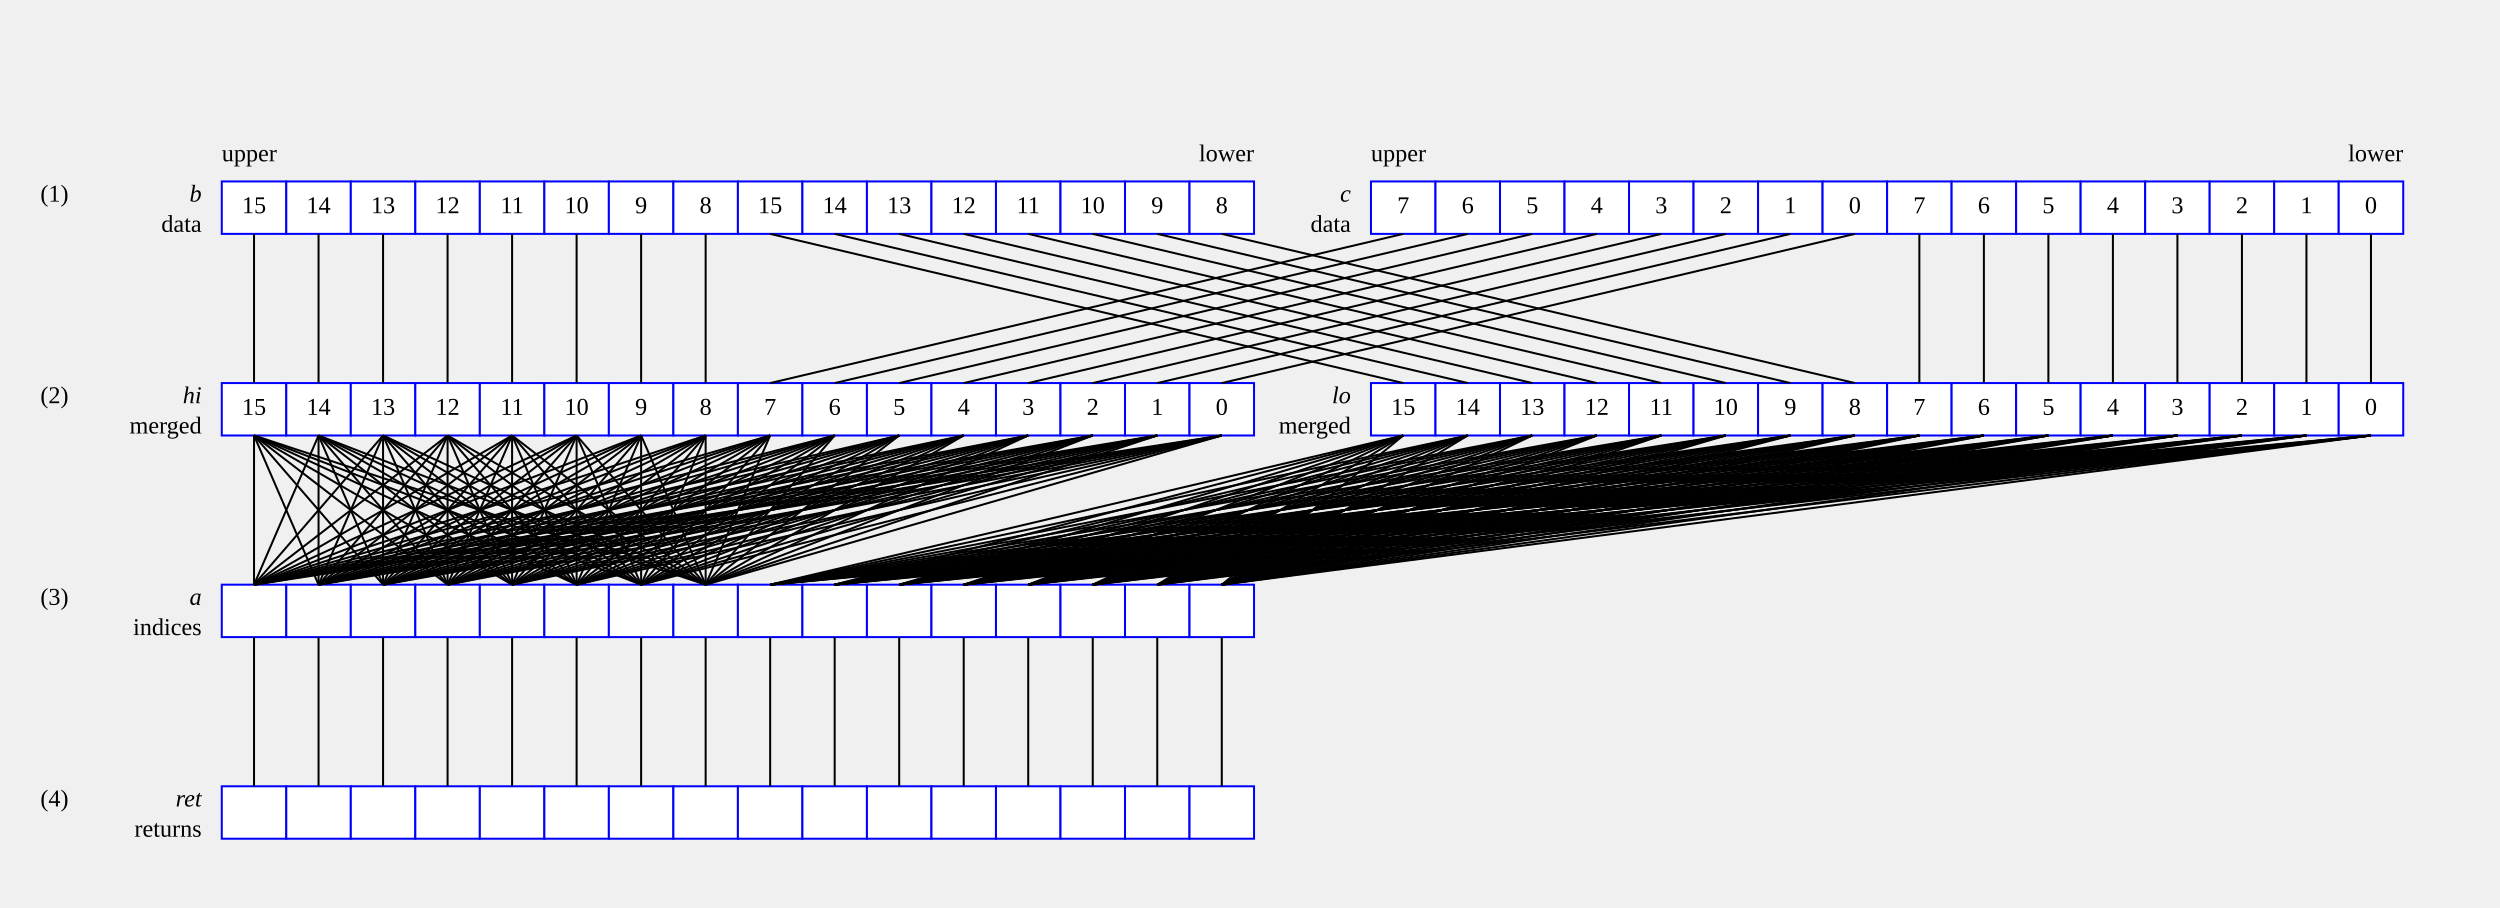
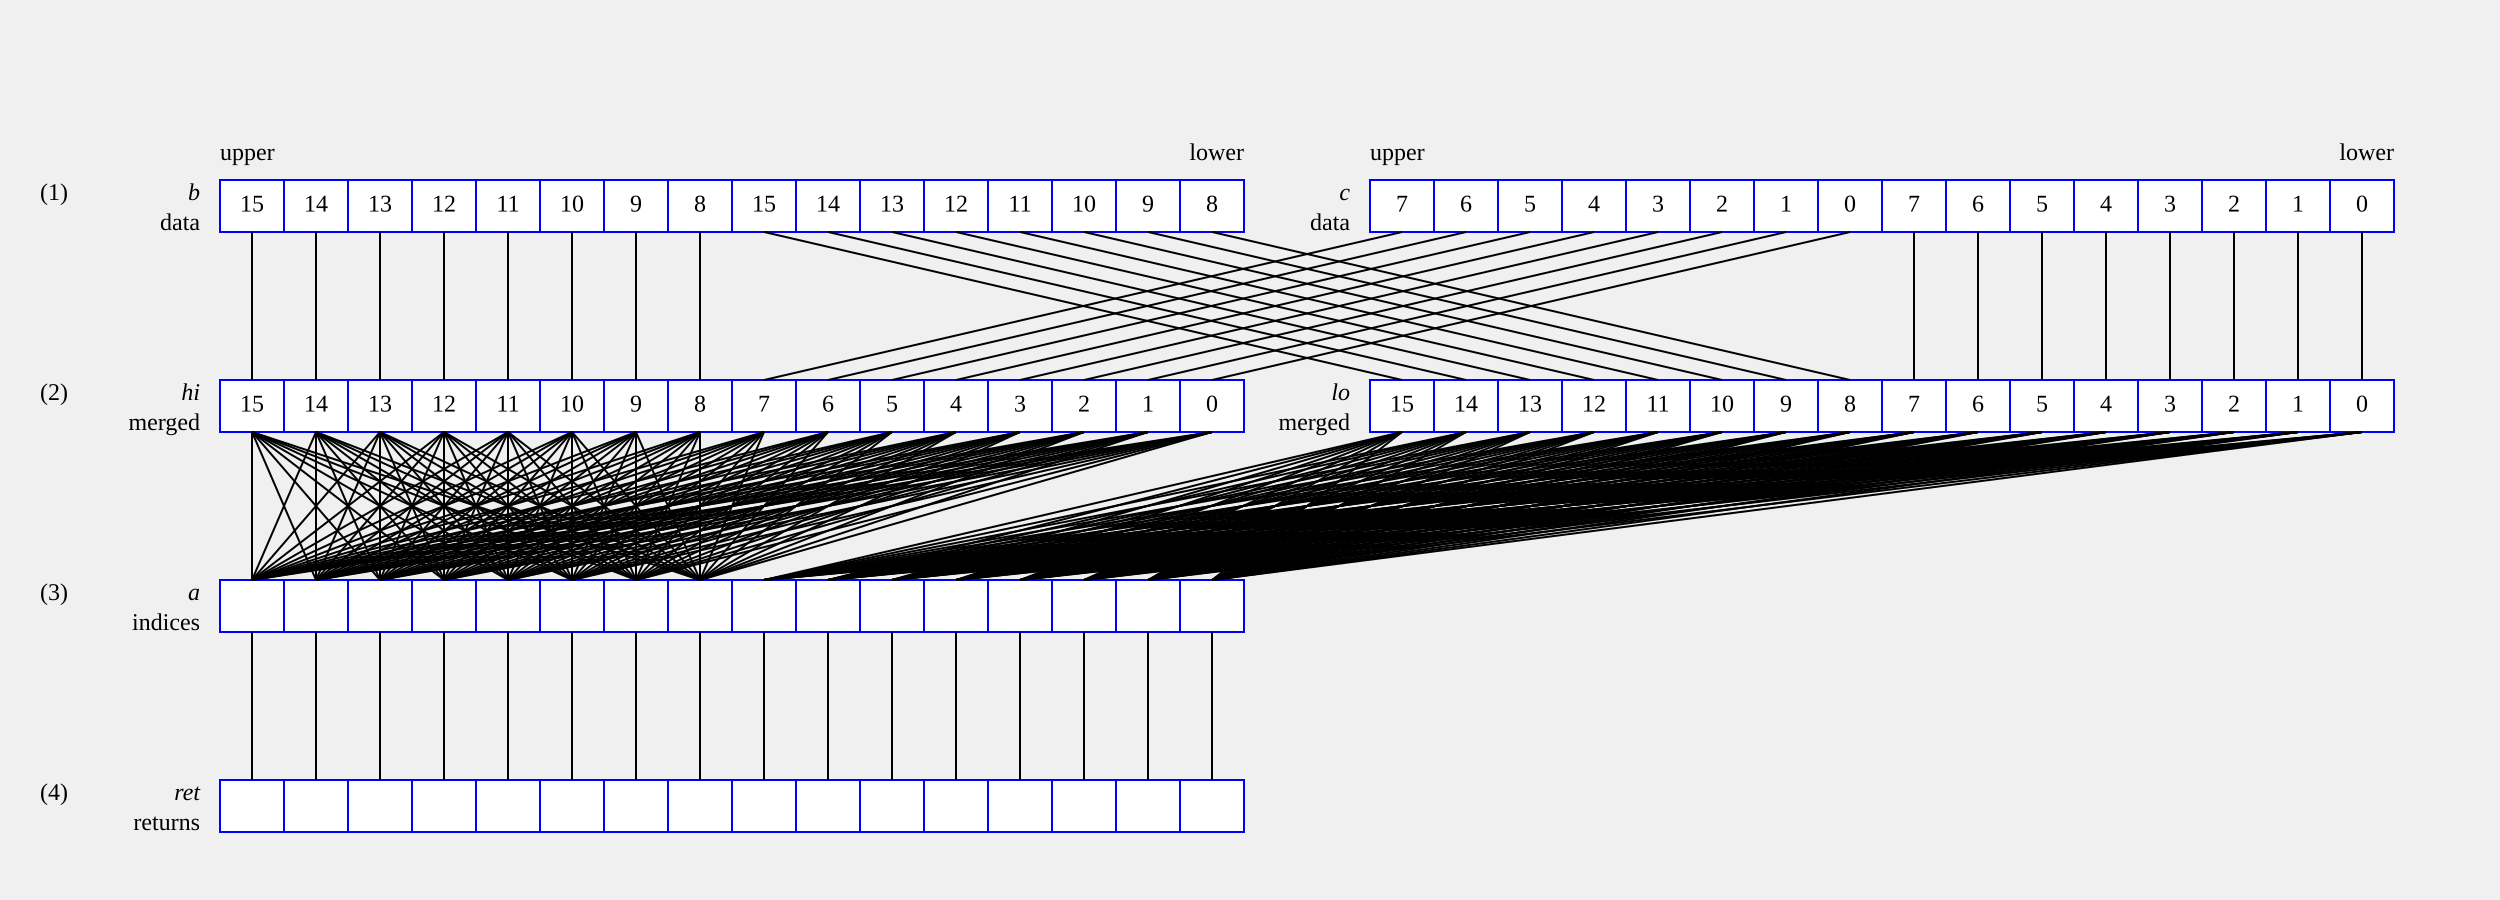
- <svg xmlns="http://www.w3.org/2000/svg" version="1.1" width="1240" height="450">
+ <svg xmlns="http://www.w3.org/2000/svg" version="1.1" width="1250" height="450">
  <text x="20" y="100">(1)</text>
  <text x="100" y="100" text-anchor="end" font-style="italic">b</text>
  <text x="100" y="115" text-anchor="end">data</text>
  <rect x="110" y="90" width="32" height="26" fill="white" stroke="blue" />
  <text x="126" y="103" text-anchor="middle" dominant-baseline="middle">15</text>
  <rect x="142" y="90" width="32" height="26" fill="white" stroke="blue" />
  <text x="158" y="103" text-anchor="middle" dominant-baseline="middle">14</text>
  <rect x="174" y="90" width="32" height="26" fill="white" stroke="blue" />
  <text x="190" y="103" text-anchor="middle" dominant-baseline="middle">13</text>
  <rect x="206" y="90" width="32" height="26" fill="white" stroke="blue" />
  <text x="222" y="103" text-anchor="middle" dominant-baseline="middle">12</text>
  <rect x="238" y="90" width="32" height="26" fill="white" stroke="blue" />
  <text x="254" y="103" text-anchor="middle" dominant-baseline="middle">11</text>
  <rect x="270" y="90" width="32" height="26" fill="white" stroke="blue" />
  <text x="286" y="103" text-anchor="middle" dominant-baseline="middle">10</text>
  <rect x="302" y="90" width="32" height="26" fill="white" stroke="blue" />
  <text x="318" y="103" text-anchor="middle" dominant-baseline="middle">9</text>
  <rect x="334" y="90" width="32" height="26" fill="white" stroke="blue" />
  <text x="350" y="103" text-anchor="middle" dominant-baseline="middle">8</text>
  <rect x="366" y="90" width="32" height="26" fill="white" stroke="blue" />
  <text x="382" y="103" text-anchor="middle" dominant-baseline="middle">15</text>
  <rect x="398" y="90" width="32" height="26" fill="white" stroke="blue" />
  <text x="414" y="103" text-anchor="middle" dominant-baseline="middle">14</text>
  <rect x="430" y="90" width="32" height="26" fill="white" stroke="blue" />
  <text x="446" y="103" text-anchor="middle" dominant-baseline="middle">13</text>
  <rect x="462" y="90" width="32" height="26" fill="white" stroke="blue" />
  <text x="478" y="103" text-anchor="middle" dominant-baseline="middle">12</text>
  <rect x="494" y="90" width="32" height="26" fill="white" stroke="blue" />
  <text x="510" y="103" text-anchor="middle" dominant-baseline="middle">11</text>
  <rect x="526" y="90" width="32" height="26" fill="white" stroke="blue" />
  <text x="542" y="103" text-anchor="middle" dominant-baseline="middle">10</text>
  <rect x="558" y="90" width="32" height="26" fill="white" stroke="blue" />
  <text x="574" y="103" text-anchor="middle" dominant-baseline="middle">9</text>
  <rect x="590" y="90" width="32" height="26" fill="white" stroke="blue" />
  <text x="606" y="103" text-anchor="middle" dominant-baseline="middle">8</text>
  <text x="110" y="80" text-anchor="begin">upper</text>
  <text x="622" y="80" text-anchor="end">lower</text>
-   <text x="670" y="100" text-anchor="end" font-style="italic">c</text>
-   <text x="670" y="115" text-anchor="end">data</text>
-   <rect x="680" y="90" width="32" height="26" fill="white" stroke="blue" />
-   <text x="696" y="103" text-anchor="middle" dominant-baseline="middle">7</text>
-   <rect x="712" y="90" width="32" height="26" fill="white" stroke="blue" />
-   <text x="728" y="103" text-anchor="middle" dominant-baseline="middle">6</text>
-   <rect x="744" y="90" width="32" height="26" fill="white" stroke="blue" />
-   <text x="760" y="103" text-anchor="middle" dominant-baseline="middle">5</text>
-   <rect x="776" y="90" width="32" height="26" fill="white" stroke="blue" />
-   <text x="792" y="103" text-anchor="middle" dominant-baseline="middle">4</text>
-   <rect x="808" y="90" width="32" height="26" fill="white" stroke="blue" />
-   <text x="824" y="103" text-anchor="middle" dominant-baseline="middle">3</text>
-   <rect x="840" y="90" width="32" height="26" fill="white" stroke="blue" />
-   <text x="856" y="103" text-anchor="middle" dominant-baseline="middle">2</text>
-   <rect x="872" y="90" width="32" height="26" fill="white" stroke="blue" />
-   <text x="888" y="103" text-anchor="middle" dominant-baseline="middle">1</text>
-   <rect x="904" y="90" width="32" height="26" fill="white" stroke="blue" />
-   <text x="920" y="103" text-anchor="middle" dominant-baseline="middle">0</text>
-   <rect x="936" y="90" width="32" height="26" fill="white" stroke="blue" />
-   <text x="952" y="103" text-anchor="middle" dominant-baseline="middle">7</text>
-   <rect x="968" y="90" width="32" height="26" fill="white" stroke="blue" />
-   <text x="984" y="103" text-anchor="middle" dominant-baseline="middle">6</text>
-   <rect x="1000" y="90" width="32" height="26" fill="white" stroke="blue" />
-   <text x="1016" y="103" text-anchor="middle" dominant-baseline="middle">5</text>
-   <rect x="1032" y="90" width="32" height="26" fill="white" stroke="blue" />
-   <text x="1048" y="103" text-anchor="middle" dominant-baseline="middle">4</text>
-   <rect x="1064" y="90" width="32" height="26" fill="white" stroke="blue" />
-   <text x="1080" y="103" text-anchor="middle" dominant-baseline="middle">3</text>
-   <rect x="1096" y="90" width="32" height="26" fill="white" stroke="blue" />
-   <text x="1112" y="103" text-anchor="middle" dominant-baseline="middle">2</text>
-   <rect x="1128" y="90" width="32" height="26" fill="white" stroke="blue" />
-   <text x="1144" y="103" text-anchor="middle" dominant-baseline="middle">1</text>
-   <rect x="1160" y="90" width="32" height="26" fill="white" stroke="blue" />
-   <text x="1176" y="103" text-anchor="middle" dominant-baseline="middle">0</text>
-   <text x="680" y="80" text-anchor="begin">upper</text>
-   <text x="1192" y="80" text-anchor="end">lower</text>
+   <text x="675" y="100" text-anchor="end" font-style="italic">c</text>
+   <text x="675" y="115" text-anchor="end">data</text>
+   <rect x="685" y="90" width="32" height="26" fill="white" stroke="blue" />
+   <text x="701" y="103" text-anchor="middle" dominant-baseline="middle">7</text>
+   <rect x="717" y="90" width="32" height="26" fill="white" stroke="blue" />
+   <text x="733" y="103" text-anchor="middle" dominant-baseline="middle">6</text>
+   <rect x="749" y="90" width="32" height="26" fill="white" stroke="blue" />
+   <text x="765" y="103" text-anchor="middle" dominant-baseline="middle">5</text>
+   <rect x="781" y="90" width="32" height="26" fill="white" stroke="blue" />
+   <text x="797" y="103" text-anchor="middle" dominant-baseline="middle">4</text>
+   <rect x="813" y="90" width="32" height="26" fill="white" stroke="blue" />
+   <text x="829" y="103" text-anchor="middle" dominant-baseline="middle">3</text>
+   <rect x="845" y="90" width="32" height="26" fill="white" stroke="blue" />
+   <text x="861" y="103" text-anchor="middle" dominant-baseline="middle">2</text>
+   <rect x="877" y="90" width="32" height="26" fill="white" stroke="blue" />
+   <text x="893" y="103" text-anchor="middle" dominant-baseline="middle">1</text>
+   <rect x="909" y="90" width="32" height="26" fill="white" stroke="blue" />
+   <text x="925" y="103" text-anchor="middle" dominant-baseline="middle">0</text>
+   <rect x="941" y="90" width="32" height="26" fill="white" stroke="blue" />
+   <text x="957" y="103" text-anchor="middle" dominant-baseline="middle">7</text>
+   <rect x="973" y="90" width="32" height="26" fill="white" stroke="blue" />
+   <text x="989" y="103" text-anchor="middle" dominant-baseline="middle">6</text>
+   <rect x="1005" y="90" width="32" height="26" fill="white" stroke="blue" />
+   <text x="1021" y="103" text-anchor="middle" dominant-baseline="middle">5</text>
+   <rect x="1037" y="90" width="32" height="26" fill="white" stroke="blue" />
+   <text x="1053" y="103" text-anchor="middle" dominant-baseline="middle">4</text>
+   <rect x="1069" y="90" width="32" height="26" fill="white" stroke="blue" />
+   <text x="1085" y="103" text-anchor="middle" dominant-baseline="middle">3</text>
+   <rect x="1101" y="90" width="32" height="26" fill="white" stroke="blue" />
+   <text x="1117" y="103" text-anchor="middle" dominant-baseline="middle">2</text>
+   <rect x="1133" y="90" width="32" height="26" fill="white" stroke="blue" />
+   <text x="1149" y="103" text-anchor="middle" dominant-baseline="middle">1</text>
+   <rect x="1165" y="90" width="32" height="26" fill="white" stroke="blue" />
+   <text x="1181" y="103" text-anchor="middle" dominant-baseline="middle">0</text>
+   <text x="685" y="80" text-anchor="begin">upper</text>
+   <text x="1197" y="80" text-anchor="end">lower</text>
  <text x="20" y="200">(2)</text>
  <text x="100" y="200" text-anchor="end" font-style="italic">hi</text>
  <text x="100" y="215" text-anchor="end">merged</text>
  <rect x="110" y="190" width="32" height="26" fill="white" stroke="blue" />
  <text x="126" y="203" text-anchor="middle" dominant-baseline="middle">15</text>
  <rect x="142" y="190" width="32" height="26" fill="white" stroke="blue" />
  <text x="158" y="203" text-anchor="middle" dominant-baseline="middle">14</text>
  <rect x="174" y="190" width="32" height="26" fill="white" stroke="blue" />
  <text x="190" y="203" text-anchor="middle" dominant-baseline="middle">13</text>
  <rect x="206" y="190" width="32" height="26" fill="white" stroke="blue" />
  <text x="222" y="203" text-anchor="middle" dominant-baseline="middle">12</text>
  <rect x="238" y="190" width="32" height="26" fill="white" stroke="blue" />
  <text x="254" y="203" text-anchor="middle" dominant-baseline="middle">11</text>
  <rect x="270" y="190" width="32" height="26" fill="white" stroke="blue" />
  <text x="286" y="203" text-anchor="middle" dominant-baseline="middle">10</text>
  <rect x="302" y="190" width="32" height="26" fill="white" stroke="blue" />
  <text x="318" y="203" text-anchor="middle" dominant-baseline="middle">9</text>
  <rect x="334" y="190" width="32" height="26" fill="white" stroke="blue" />
  <text x="350" y="203" text-anchor="middle" dominant-baseline="middle">8</text>
  <rect x="366" y="190" width="32" height="26" fill="white" stroke="blue" />
  <text x="382" y="203" text-anchor="middle" dominant-baseline="middle">7</text>
  <rect x="398" y="190" width="32" height="26" fill="white" stroke="blue" />
  <text x="414" y="203" text-anchor="middle" dominant-baseline="middle">6</text>
  <rect x="430" y="190" width="32" height="26" fill="white" stroke="blue" />
  <text x="446" y="203" text-anchor="middle" dominant-baseline="middle">5</text>
  <rect x="462" y="190" width="32" height="26" fill="white" stroke="blue" />
  <text x="478" y="203" text-anchor="middle" dominant-baseline="middle">4</text>
  <rect x="494" y="190" width="32" height="26" fill="white" stroke="blue" />
  <text x="510" y="203" text-anchor="middle" dominant-baseline="middle">3</text>
  <rect x="526" y="190" width="32" height="26" fill="white" stroke="blue" />
  <text x="542" y="203" text-anchor="middle" dominant-baseline="middle">2</text>
  <rect x="558" y="190" width="32" height="26" fill="white" stroke="blue" />
  <text x="574" y="203" text-anchor="middle" dominant-baseline="middle">1</text>
  <rect x="590" y="190" width="32" height="26" fill="white" stroke="blue" />
  <text x="606" y="203" text-anchor="middle" dominant-baseline="middle">0</text>
-   <text x="670" y="200" text-anchor="end" font-style="italic">lo</text>
-   <text x="670" y="215" text-anchor="end">merged</text>
-   <rect x="680" y="190" width="32" height="26" fill="white" stroke="blue" />
-   <text x="696" y="203" text-anchor="middle" dominant-baseline="middle">15</text>
-   <rect x="712" y="190" width="32" height="26" fill="white" stroke="blue" />
-   <text x="728" y="203" text-anchor="middle" dominant-baseline="middle">14</text>
-   <rect x="744" y="190" width="32" height="26" fill="white" stroke="blue" />
-   <text x="760" y="203" text-anchor="middle" dominant-baseline="middle">13</text>
-   <rect x="776" y="190" width="32" height="26" fill="white" stroke="blue" />
-   <text x="792" y="203" text-anchor="middle" dominant-baseline="middle">12</text>
-   <rect x="808" y="190" width="32" height="26" fill="white" stroke="blue" />
-   <text x="824" y="203" text-anchor="middle" dominant-baseline="middle">11</text>
-   <rect x="840" y="190" width="32" height="26" fill="white" stroke="blue" />
-   <text x="856" y="203" text-anchor="middle" dominant-baseline="middle">10</text>
-   <rect x="872" y="190" width="32" height="26" fill="white" stroke="blue" />
-   <text x="888" y="203" text-anchor="middle" dominant-baseline="middle">9</text>
-   <rect x="904" y="190" width="32" height="26" fill="white" stroke="blue" />
-   <text x="920" y="203" text-anchor="middle" dominant-baseline="middle">8</text>
-   <rect x="936" y="190" width="32" height="26" fill="white" stroke="blue" />
-   <text x="952" y="203" text-anchor="middle" dominant-baseline="middle">7</text>
-   <rect x="968" y="190" width="32" height="26" fill="white" stroke="blue" />
-   <text x="984" y="203" text-anchor="middle" dominant-baseline="middle">6</text>
-   <rect x="1000" y="190" width="32" height="26" fill="white" stroke="blue" />
-   <text x="1016" y="203" text-anchor="middle" dominant-baseline="middle">5</text>
-   <rect x="1032" y="190" width="32" height="26" fill="white" stroke="blue" />
-   <text x="1048" y="203" text-anchor="middle" dominant-baseline="middle">4</text>
-   <rect x="1064" y="190" width="32" height="26" fill="white" stroke="blue" />
-   <text x="1080" y="203" text-anchor="middle" dominant-baseline="middle">3</text>
-   <rect x="1096" y="190" width="32" height="26" fill="white" stroke="blue" />
-   <text x="1112" y="203" text-anchor="middle" dominant-baseline="middle">2</text>
-   <rect x="1128" y="190" width="32" height="26" fill="white" stroke="blue" />
-   <text x="1144" y="203" text-anchor="middle" dominant-baseline="middle">1</text>
-   <rect x="1160" y="190" width="32" height="26" fill="white" stroke="blue" />
-   <text x="1176" y="203" text-anchor="middle" dominant-baseline="middle">0</text>
+   <text x="675" y="200" text-anchor="end" font-style="italic">lo</text>
+   <text x="675" y="215" text-anchor="end">merged</text>
+   <rect x="685" y="190" width="32" height="26" fill="white" stroke="blue" />
+   <text x="701" y="203" text-anchor="middle" dominant-baseline="middle">15</text>
+   <rect x="717" y="190" width="32" height="26" fill="white" stroke="blue" />
+   <text x="733" y="203" text-anchor="middle" dominant-baseline="middle">14</text>
+   <rect x="749" y="190" width="32" height="26" fill="white" stroke="blue" />
+   <text x="765" y="203" text-anchor="middle" dominant-baseline="middle">13</text>
+   <rect x="781" y="190" width="32" height="26" fill="white" stroke="blue" />
+   <text x="797" y="203" text-anchor="middle" dominant-baseline="middle">12</text>
+   <rect x="813" y="190" width="32" height="26" fill="white" stroke="blue" />
+   <text x="829" y="203" text-anchor="middle" dominant-baseline="middle">11</text>
+   <rect x="845" y="190" width="32" height="26" fill="white" stroke="blue" />
+   <text x="861" y="203" text-anchor="middle" dominant-baseline="middle">10</text>
+   <rect x="877" y="190" width="32" height="26" fill="white" stroke="blue" />
+   <text x="893" y="203" text-anchor="middle" dominant-baseline="middle">9</text>
+   <rect x="909" y="190" width="32" height="26" fill="white" stroke="blue" />
+   <text x="925" y="203" text-anchor="middle" dominant-baseline="middle">8</text>
+   <rect x="941" y="190" width="32" height="26" fill="white" stroke="blue" />
+   <text x="957" y="203" text-anchor="middle" dominant-baseline="middle">7</text>
+   <rect x="973" y="190" width="32" height="26" fill="white" stroke="blue" />
+   <text x="989" y="203" text-anchor="middle" dominant-baseline="middle">6</text>
+   <rect x="1005" y="190" width="32" height="26" fill="white" stroke="blue" />
+   <text x="1021" y="203" text-anchor="middle" dominant-baseline="middle">5</text>
+   <rect x="1037" y="190" width="32" height="26" fill="white" stroke="blue" />
+   <text x="1053" y="203" text-anchor="middle" dominant-baseline="middle">4</text>
+   <rect x="1069" y="190" width="32" height="26" fill="white" stroke="blue" />
+   <text x="1085" y="203" text-anchor="middle" dominant-baseline="middle">3</text>
+   <rect x="1101" y="190" width="32" height="26" fill="white" stroke="blue" />
+   <text x="1117" y="203" text-anchor="middle" dominant-baseline="middle">2</text>
+   <rect x="1133" y="190" width="32" height="26" fill="white" stroke="blue" />
+   <text x="1149" y="203" text-anchor="middle" dominant-baseline="middle">1</text>
+   <rect x="1165" y="190" width="32" height="26" fill="white" stroke="blue" />
+   <text x="1181" y="203" text-anchor="middle" dominant-baseline="middle">0</text>
  <text x="20" y="300">(3)</text>
  <text x="100" y="300" text-anchor="end" font-style="italic">a</text>
  <text x="100" y="315" text-anchor="end">indices</text>
  <rect x="110" y="290" width="32" height="26" fill="white" stroke="blue" />
  <rect x="142" y="290" width="32" height="26" fill="white" stroke="blue" />
  <rect x="174" y="290" width="32" height="26" fill="white" stroke="blue" />
  <rect x="206" y="290" width="32" height="26" fill="white" stroke="blue" />
  <rect x="238" y="290" width="32" height="26" fill="white" stroke="blue" />
  <rect x="270" y="290" width="32" height="26" fill="white" stroke="blue" />
  <rect x="302" y="290" width="32" height="26" fill="white" stroke="blue" />
  <rect x="334" y="290" width="32" height="26" fill="white" stroke="blue" />
  <rect x="366" y="290" width="32" height="26" fill="white" stroke="blue" />
  <rect x="398" y="290" width="32" height="26" fill="white" stroke="blue" />
  <rect x="430" y="290" width="32" height="26" fill="white" stroke="blue" />
  <rect x="462" y="290" width="32" height="26" fill="white" stroke="blue" />
  <rect x="494" y="290" width="32" height="26" fill="white" stroke="blue" />
  <rect x="526" y="290" width="32" height="26" fill="white" stroke="blue" />
  <rect x="558" y="290" width="32" height="26" fill="white" stroke="blue" />
  <rect x="590" y="290" width="32" height="26" fill="white" stroke="blue" />
  <text x="20" y="400">(4)</text>
  <text x="100" y="400" text-anchor="end" font-style="italic">ret</text>
  <text x="100" y="415" text-anchor="end">returns</text>
  <rect x="110" y="390" width="32" height="26" fill="white" stroke="blue" />
  <rect x="142" y="390" width="32" height="26" fill="white" stroke="blue" />
  <rect x="174" y="390" width="32" height="26" fill="white" stroke="blue" />
  <rect x="206" y="390" width="32" height="26" fill="white" stroke="blue" />
  <rect x="238" y="390" width="32" height="26" fill="white" stroke="blue" />
  <rect x="270" y="390" width="32" height="26" fill="white" stroke="blue" />
  <rect x="302" y="390" width="32" height="26" fill="white" stroke="blue" />
  <rect x="334" y="390" width="32" height="26" fill="white" stroke="blue" />
  <rect x="366" y="390" width="32" height="26" fill="white" stroke="blue" />
  <rect x="398" y="390" width="32" height="26" fill="white" stroke="blue" />
  <rect x="430" y="390" width="32" height="26" fill="white" stroke="blue" />
  <rect x="462" y="390" width="32" height="26" fill="white" stroke="blue" />
  <rect x="494" y="390" width="32" height="26" fill="white" stroke="blue" />
  <rect x="526" y="390" width="32" height="26" fill="white" stroke="blue" />
  <rect x="558" y="390" width="32" height="26" fill="white" stroke="blue" />
  <rect x="590" y="390" width="32" height="26" fill="white" stroke="blue" />
  <line x1="126" y1="116" x2="126" y2="190" stroke="black" />
-   <line x1="382" y1="116" x2="696" y2="190" stroke="black" />
+   <line x1="382" y1="116" x2="701" y2="190" stroke="black" />
  <line x1="158" y1="116" x2="158" y2="190" stroke="black" />
-   <line x1="414" y1="116" x2="728" y2="190" stroke="black" />
+   <line x1="414" y1="116" x2="733" y2="190" stroke="black" />
  <line x1="190" y1="116" x2="190" y2="190" stroke="black" />
-   <line x1="446" y1="116" x2="760" y2="190" stroke="black" />
+   <line x1="446" y1="116" x2="765" y2="190" stroke="black" />
  <line x1="222" y1="116" x2="222" y2="190" stroke="black" />
-   <line x1="478" y1="116" x2="792" y2="190" stroke="black" />
+   <line x1="478" y1="116" x2="797" y2="190" stroke="black" />
  <line x1="254" y1="116" x2="254" y2="190" stroke="black" />
-   <line x1="510" y1="116" x2="824" y2="190" stroke="black" />
+   <line x1="510" y1="116" x2="829" y2="190" stroke="black" />
  <line x1="286" y1="116" x2="286" y2="190" stroke="black" />
-   <line x1="542" y1="116" x2="856" y2="190" stroke="black" />
+   <line x1="542" y1="116" x2="861" y2="190" stroke="black" />
  <line x1="318" y1="116" x2="318" y2="190" stroke="black" />
-   <line x1="574" y1="116" x2="888" y2="190" stroke="black" />
+   <line x1="574" y1="116" x2="893" y2="190" stroke="black" />
  <line x1="350" y1="116" x2="350" y2="190" stroke="black" />
-   <line x1="606" y1="116" x2="920" y2="190" stroke="black" />
-   <line x1="696" y1="116" x2="382" y2="190" stroke="black" />
-   <line x1="952" y1="116" x2="952" y2="190" stroke="black" />
-   <line x1="728" y1="116" x2="414" y2="190" stroke="black" />
-   <line x1="984" y1="116" x2="984" y2="190" stroke="black" />
-   <line x1="760" y1="116" x2="446" y2="190" stroke="black" />
-   <line x1="1016" y1="116" x2="1016" y2="190" stroke="black" />
-   <line x1="792" y1="116" x2="478" y2="190" stroke="black" />
-   <line x1="1048" y1="116" x2="1048" y2="190" stroke="black" />
-   <line x1="824" y1="116" x2="510" y2="190" stroke="black" />
-   <line x1="1080" y1="116" x2="1080" y2="190" stroke="black" />
-   <line x1="856" y1="116" x2="542" y2="190" stroke="black" />
-   <line x1="1112" y1="116" x2="1112" y2="190" stroke="black" />
-   <line x1="888" y1="116" x2="574" y2="190" stroke="black" />
-   <line x1="1144" y1="116" x2="1144" y2="190" stroke="black" />
-   <line x1="920" y1="116" x2="606" y2="190" stroke="black" />
-   <line x1="1176" y1="116" x2="1176" y2="190" stroke="black" />
+   <line x1="606" y1="116" x2="925" y2="190" stroke="black" />
+   <line x1="701" y1="116" x2="382" y2="190" stroke="black" />
+   <line x1="957" y1="116" x2="957" y2="190" stroke="black" />
+   <line x1="733" y1="116" x2="414" y2="190" stroke="black" />
+   <line x1="989" y1="116" x2="989" y2="190" stroke="black" />
+   <line x1="765" y1="116" x2="446" y2="190" stroke="black" />
+   <line x1="1021" y1="116" x2="1021" y2="190" stroke="black" />
+   <line x1="797" y1="116" x2="478" y2="190" stroke="black" />
+   <line x1="1053" y1="116" x2="1053" y2="190" stroke="black" />
+   <line x1="829" y1="116" x2="510" y2="190" stroke="black" />
+   <line x1="1085" y1="116" x2="1085" y2="190" stroke="black" />
+   <line x1="861" y1="116" x2="542" y2="190" stroke="black" />
+   <line x1="1117" y1="116" x2="1117" y2="190" stroke="black" />
+   <line x1="893" y1="116" x2="574" y2="190" stroke="black" />
+   <line x1="1149" y1="116" x2="1149" y2="190" stroke="black" />
+   <line x1="925" y1="116" x2="606" y2="190" stroke="black" />
+   <line x1="1181" y1="116" x2="1181" y2="190" stroke="black" />
  <line x1="126" y1="216" x2="126" y2="290" stroke="black" />
-   <line x1="696" y1="216" x2="382" y2="290" stroke="black" />
+   <line x1="701" y1="216" x2="382" y2="290" stroke="black" />
  <line x1="126" y1="216" x2="158" y2="290" stroke="black" />
-   <line x1="696" y1="216" x2="414" y2="290" stroke="black" />
+   <line x1="701" y1="216" x2="414" y2="290" stroke="black" />
  <line x1="126" y1="216" x2="190" y2="290" stroke="black" />
-   <line x1="696" y1="216" x2="446" y2="290" stroke="black" />
+   <line x1="701" y1="216" x2="446" y2="290" stroke="black" />
  <line x1="126" y1="216" x2="222" y2="290" stroke="black" />
-   <line x1="696" y1="216" x2="478" y2="290" stroke="black" />
+   <line x1="701" y1="216" x2="478" y2="290" stroke="black" />
  <line x1="126" y1="216" x2="254" y2="290" stroke="black" />
-   <line x1="696" y1="216" x2="510" y2="290" stroke="black" />
+   <line x1="701" y1="216" x2="510" y2="290" stroke="black" />
  <line x1="126" y1="216" x2="286" y2="290" stroke="black" />
-   <line x1="696" y1="216" x2="542" y2="290" stroke="black" />
+   <line x1="701" y1="216" x2="542" y2="290" stroke="black" />
  <line x1="126" y1="216" x2="318" y2="290" stroke="black" />
-   <line x1="696" y1="216" x2="574" y2="290" stroke="black" />
+   <line x1="701" y1="216" x2="574" y2="290" stroke="black" />
  <line x1="126" y1="216" x2="350" y2="290" stroke="black" />
-   <line x1="696" y1="216" x2="606" y2="290" stroke="black" />
+   <line x1="701" y1="216" x2="606" y2="290" stroke="black" />
  <line x1="158" y1="216" x2="126" y2="290" stroke="black" />
-   <line x1="728" y1="216" x2="382" y2="290" stroke="black" />
+   <line x1="733" y1="216" x2="382" y2="290" stroke="black" />
  <line x1="158" y1="216" x2="158" y2="290" stroke="black" />
-   <line x1="728" y1="216" x2="414" y2="290" stroke="black" />
+   <line x1="733" y1="216" x2="414" y2="290" stroke="black" />
  <line x1="158" y1="216" x2="190" y2="290" stroke="black" />
-   <line x1="728" y1="216" x2="446" y2="290" stroke="black" />
+   <line x1="733" y1="216" x2="446" y2="290" stroke="black" />
  <line x1="158" y1="216" x2="222" y2="290" stroke="black" />
-   <line x1="728" y1="216" x2="478" y2="290" stroke="black" />
+   <line x1="733" y1="216" x2="478" y2="290" stroke="black" />
  <line x1="158" y1="216" x2="254" y2="290" stroke="black" />
-   <line x1="728" y1="216" x2="510" y2="290" stroke="black" />
+   <line x1="733" y1="216" x2="510" y2="290" stroke="black" />
  <line x1="158" y1="216" x2="286" y2="290" stroke="black" />
-   <line x1="728" y1="216" x2="542" y2="290" stroke="black" />
+   <line x1="733" y1="216" x2="542" y2="290" stroke="black" />
  <line x1="158" y1="216" x2="318" y2="290" stroke="black" />
-   <line x1="728" y1="216" x2="574" y2="290" stroke="black" />
+   <line x1="733" y1="216" x2="574" y2="290" stroke="black" />
  <line x1="158" y1="216" x2="350" y2="290" stroke="black" />
-   <line x1="728" y1="216" x2="606" y2="290" stroke="black" />
+   <line x1="733" y1="216" x2="606" y2="290" stroke="black" />
  <line x1="190" y1="216" x2="126" y2="290" stroke="black" />
-   <line x1="760" y1="216" x2="382" y2="290" stroke="black" />
+   <line x1="765" y1="216" x2="382" y2="290" stroke="black" />
  <line x1="190" y1="216" x2="158" y2="290" stroke="black" />
-   <line x1="760" y1="216" x2="414" y2="290" stroke="black" />
+   <line x1="765" y1="216" x2="414" y2="290" stroke="black" />
  <line x1="190" y1="216" x2="190" y2="290" stroke="black" />
-   <line x1="760" y1="216" x2="446" y2="290" stroke="black" />
+   <line x1="765" y1="216" x2="446" y2="290" stroke="black" />
  <line x1="190" y1="216" x2="222" y2="290" stroke="black" />
-   <line x1="760" y1="216" x2="478" y2="290" stroke="black" />
+   <line x1="765" y1="216" x2="478" y2="290" stroke="black" />
  <line x1="190" y1="216" x2="254" y2="290" stroke="black" />
-   <line x1="760" y1="216" x2="510" y2="290" stroke="black" />
+   <line x1="765" y1="216" x2="510" y2="290" stroke="black" />
  <line x1="190" y1="216" x2="286" y2="290" stroke="black" />
-   <line x1="760" y1="216" x2="542" y2="290" stroke="black" />
+   <line x1="765" y1="216" x2="542" y2="290" stroke="black" />
  <line x1="190" y1="216" x2="318" y2="290" stroke="black" />
-   <line x1="760" y1="216" x2="574" y2="290" stroke="black" />
+   <line x1="765" y1="216" x2="574" y2="290" stroke="black" />
  <line x1="190" y1="216" x2="350" y2="290" stroke="black" />
-   <line x1="760" y1="216" x2="606" y2="290" stroke="black" />
+   <line x1="765" y1="216" x2="606" y2="290" stroke="black" />
  <line x1="222" y1="216" x2="126" y2="290" stroke="black" />
-   <line x1="792" y1="216" x2="382" y2="290" stroke="black" />
+   <line x1="797" y1="216" x2="382" y2="290" stroke="black" />
  <line x1="222" y1="216" x2="158" y2="290" stroke="black" />
-   <line x1="792" y1="216" x2="414" y2="290" stroke="black" />
+   <line x1="797" y1="216" x2="414" y2="290" stroke="black" />
  <line x1="222" y1="216" x2="190" y2="290" stroke="black" />
-   <line x1="792" y1="216" x2="446" y2="290" stroke="black" />
+   <line x1="797" y1="216" x2="446" y2="290" stroke="black" />
  <line x1="222" y1="216" x2="222" y2="290" stroke="black" />
-   <line x1="792" y1="216" x2="478" y2="290" stroke="black" />
+   <line x1="797" y1="216" x2="478" y2="290" stroke="black" />
  <line x1="222" y1="216" x2="254" y2="290" stroke="black" />
-   <line x1="792" y1="216" x2="510" y2="290" stroke="black" />
+   <line x1="797" y1="216" x2="510" y2="290" stroke="black" />
  <line x1="222" y1="216" x2="286" y2="290" stroke="black" />
-   <line x1="792" y1="216" x2="542" y2="290" stroke="black" />
+   <line x1="797" y1="216" x2="542" y2="290" stroke="black" />
  <line x1="222" y1="216" x2="318" y2="290" stroke="black" />
-   <line x1="792" y1="216" x2="574" y2="290" stroke="black" />
+   <line x1="797" y1="216" x2="574" y2="290" stroke="black" />
  <line x1="222" y1="216" x2="350" y2="290" stroke="black" />
-   <line x1="792" y1="216" x2="606" y2="290" stroke="black" />
+   <line x1="797" y1="216" x2="606" y2="290" stroke="black" />
  <line x1="254" y1="216" x2="126" y2="290" stroke="black" />
-   <line x1="824" y1="216" x2="382" y2="290" stroke="black" />
+   <line x1="829" y1="216" x2="382" y2="290" stroke="black" />
  <line x1="254" y1="216" x2="158" y2="290" stroke="black" />
-   <line x1="824" y1="216" x2="414" y2="290" stroke="black" />
+   <line x1="829" y1="216" x2="414" y2="290" stroke="black" />
  <line x1="254" y1="216" x2="190" y2="290" stroke="black" />
-   <line x1="824" y1="216" x2="446" y2="290" stroke="black" />
+   <line x1="829" y1="216" x2="446" y2="290" stroke="black" />
  <line x1="254" y1="216" x2="222" y2="290" stroke="black" />
-   <line x1="824" y1="216" x2="478" y2="290" stroke="black" />
+   <line x1="829" y1="216" x2="478" y2="290" stroke="black" />
  <line x1="254" y1="216" x2="254" y2="290" stroke="black" />
-   <line x1="824" y1="216" x2="510" y2="290" stroke="black" />
+   <line x1="829" y1="216" x2="510" y2="290" stroke="black" />
  <line x1="254" y1="216" x2="286" y2="290" stroke="black" />
-   <line x1="824" y1="216" x2="542" y2="290" stroke="black" />
+   <line x1="829" y1="216" x2="542" y2="290" stroke="black" />
  <line x1="254" y1="216" x2="318" y2="290" stroke="black" />
-   <line x1="824" y1="216" x2="574" y2="290" stroke="black" />
+   <line x1="829" y1="216" x2="574" y2="290" stroke="black" />
  <line x1="254" y1="216" x2="350" y2="290" stroke="black" />
-   <line x1="824" y1="216" x2="606" y2="290" stroke="black" />
+   <line x1="829" y1="216" x2="606" y2="290" stroke="black" />
  <line x1="286" y1="216" x2="126" y2="290" stroke="black" />
-   <line x1="856" y1="216" x2="382" y2="290" stroke="black" />
+   <line x1="861" y1="216" x2="382" y2="290" stroke="black" />
  <line x1="286" y1="216" x2="158" y2="290" stroke="black" />
-   <line x1="856" y1="216" x2="414" y2="290" stroke="black" />
+   <line x1="861" y1="216" x2="414" y2="290" stroke="black" />
  <line x1="286" y1="216" x2="190" y2="290" stroke="black" />
-   <line x1="856" y1="216" x2="446" y2="290" stroke="black" />
+   <line x1="861" y1="216" x2="446" y2="290" stroke="black" />
  <line x1="286" y1="216" x2="222" y2="290" stroke="black" />
-   <line x1="856" y1="216" x2="478" y2="290" stroke="black" />
+   <line x1="861" y1="216" x2="478" y2="290" stroke="black" />
  <line x1="286" y1="216" x2="254" y2="290" stroke="black" />
-   <line x1="856" y1="216" x2="510" y2="290" stroke="black" />
+   <line x1="861" y1="216" x2="510" y2="290" stroke="black" />
  <line x1="286" y1="216" x2="286" y2="290" stroke="black" />
-   <line x1="856" y1="216" x2="542" y2="290" stroke="black" />
+   <line x1="861" y1="216" x2="542" y2="290" stroke="black" />
  <line x1="286" y1="216" x2="318" y2="290" stroke="black" />
-   <line x1="856" y1="216" x2="574" y2="290" stroke="black" />
+   <line x1="861" y1="216" x2="574" y2="290" stroke="black" />
  <line x1="286" y1="216" x2="350" y2="290" stroke="black" />
-   <line x1="856" y1="216" x2="606" y2="290" stroke="black" />
+   <line x1="861" y1="216" x2="606" y2="290" stroke="black" />
  <line x1="318" y1="216" x2="126" y2="290" stroke="black" />
-   <line x1="888" y1="216" x2="382" y2="290" stroke="black" />
+   <line x1="893" y1="216" x2="382" y2="290" stroke="black" />
  <line x1="318" y1="216" x2="158" y2="290" stroke="black" />
-   <line x1="888" y1="216" x2="414" y2="290" stroke="black" />
+   <line x1="893" y1="216" x2="414" y2="290" stroke="black" />
  <line x1="318" y1="216" x2="190" y2="290" stroke="black" />
-   <line x1="888" y1="216" x2="446" y2="290" stroke="black" />
+   <line x1="893" y1="216" x2="446" y2="290" stroke="black" />
  <line x1="318" y1="216" x2="222" y2="290" stroke="black" />
-   <line x1="888" y1="216" x2="478" y2="290" stroke="black" />
+   <line x1="893" y1="216" x2="478" y2="290" stroke="black" />
  <line x1="318" y1="216" x2="254" y2="290" stroke="black" />
-   <line x1="888" y1="216" x2="510" y2="290" stroke="black" />
+   <line x1="893" y1="216" x2="510" y2="290" stroke="black" />
  <line x1="318" y1="216" x2="286" y2="290" stroke="black" />
-   <line x1="888" y1="216" x2="542" y2="290" stroke="black" />
+   <line x1="893" y1="216" x2="542" y2="290" stroke="black" />
  <line x1="318" y1="216" x2="318" y2="290" stroke="black" />
-   <line x1="888" y1="216" x2="574" y2="290" stroke="black" />
+   <line x1="893" y1="216" x2="574" y2="290" stroke="black" />
  <line x1="318" y1="216" x2="350" y2="290" stroke="black" />
-   <line x1="888" y1="216" x2="606" y2="290" stroke="black" />
+   <line x1="893" y1="216" x2="606" y2="290" stroke="black" />
  <line x1="350" y1="216" x2="126" y2="290" stroke="black" />
-   <line x1="920" y1="216" x2="382" y2="290" stroke="black" />
+   <line x1="925" y1="216" x2="382" y2="290" stroke="black" />
  <line x1="350" y1="216" x2="158" y2="290" stroke="black" />
-   <line x1="920" y1="216" x2="414" y2="290" stroke="black" />
+   <line x1="925" y1="216" x2="414" y2="290" stroke="black" />
  <line x1="350" y1="216" x2="190" y2="290" stroke="black" />
-   <line x1="920" y1="216" x2="446" y2="290" stroke="black" />
+   <line x1="925" y1="216" x2="446" y2="290" stroke="black" />
  <line x1="350" y1="216" x2="222" y2="290" stroke="black" />
-   <line x1="920" y1="216" x2="478" y2="290" stroke="black" />
+   <line x1="925" y1="216" x2="478" y2="290" stroke="black" />
  <line x1="350" y1="216" x2="254" y2="290" stroke="black" />
-   <line x1="920" y1="216" x2="510" y2="290" stroke="black" />
+   <line x1="925" y1="216" x2="510" y2="290" stroke="black" />
  <line x1="350" y1="216" x2="286" y2="290" stroke="black" />
-   <line x1="920" y1="216" x2="542" y2="290" stroke="black" />
+   <line x1="925" y1="216" x2="542" y2="290" stroke="black" />
  <line x1="350" y1="216" x2="318" y2="290" stroke="black" />
-   <line x1="920" y1="216" x2="574" y2="290" stroke="black" />
+   <line x1="925" y1="216" x2="574" y2="290" stroke="black" />
  <line x1="350" y1="216" x2="350" y2="290" stroke="black" />
-   <line x1="920" y1="216" x2="606" y2="290" stroke="black" />
+   <line x1="925" y1="216" x2="606" y2="290" stroke="black" />
  <line x1="382" y1="216" x2="126" y2="290" stroke="black" />
-   <line x1="952" y1="216" x2="382" y2="290" stroke="black" />
+   <line x1="957" y1="216" x2="382" y2="290" stroke="black" />
  <line x1="382" y1="216" x2="158" y2="290" stroke="black" />
-   <line x1="952" y1="216" x2="414" y2="290" stroke="black" />
+   <line x1="957" y1="216" x2="414" y2="290" stroke="black" />
  <line x1="382" y1="216" x2="190" y2="290" stroke="black" />
-   <line x1="952" y1="216" x2="446" y2="290" stroke="black" />
+   <line x1="957" y1="216" x2="446" y2="290" stroke="black" />
  <line x1="382" y1="216" x2="222" y2="290" stroke="black" />
-   <line x1="952" y1="216" x2="478" y2="290" stroke="black" />
+   <line x1="957" y1="216" x2="478" y2="290" stroke="black" />
  <line x1="382" y1="216" x2="254" y2="290" stroke="black" />
-   <line x1="952" y1="216" x2="510" y2="290" stroke="black" />
+   <line x1="957" y1="216" x2="510" y2="290" stroke="black" />
  <line x1="382" y1="216" x2="286" y2="290" stroke="black" />
-   <line x1="952" y1="216" x2="542" y2="290" stroke="black" />
+   <line x1="957" y1="216" x2="542" y2="290" stroke="black" />
  <line x1="382" y1="216" x2="318" y2="290" stroke="black" />
-   <line x1="952" y1="216" x2="574" y2="290" stroke="black" />
+   <line x1="957" y1="216" x2="574" y2="290" stroke="black" />
  <line x1="382" y1="216" x2="350" y2="290" stroke="black" />
-   <line x1="952" y1="216" x2="606" y2="290" stroke="black" />
+   <line x1="957" y1="216" x2="606" y2="290" stroke="black" />
  <line x1="414" y1="216" x2="126" y2="290" stroke="black" />
-   <line x1="984" y1="216" x2="382" y2="290" stroke="black" />
+   <line x1="989" y1="216" x2="382" y2="290" stroke="black" />
  <line x1="414" y1="216" x2="158" y2="290" stroke="black" />
-   <line x1="984" y1="216" x2="414" y2="290" stroke="black" />
+   <line x1="989" y1="216" x2="414" y2="290" stroke="black" />
  <line x1="414" y1="216" x2="190" y2="290" stroke="black" />
-   <line x1="984" y1="216" x2="446" y2="290" stroke="black" />
+   <line x1="989" y1="216" x2="446" y2="290" stroke="black" />
  <line x1="414" y1="216" x2="222" y2="290" stroke="black" />
-   <line x1="984" y1="216" x2="478" y2="290" stroke="black" />
+   <line x1="989" y1="216" x2="478" y2="290" stroke="black" />
  <line x1="414" y1="216" x2="254" y2="290" stroke="black" />
-   <line x1="984" y1="216" x2="510" y2="290" stroke="black" />
+   <line x1="989" y1="216" x2="510" y2="290" stroke="black" />
  <line x1="414" y1="216" x2="286" y2="290" stroke="black" />
-   <line x1="984" y1="216" x2="542" y2="290" stroke="black" />
+   <line x1="989" y1="216" x2="542" y2="290" stroke="black" />
  <line x1="414" y1="216" x2="318" y2="290" stroke="black" />
-   <line x1="984" y1="216" x2="574" y2="290" stroke="black" />
+   <line x1="989" y1="216" x2="574" y2="290" stroke="black" />
  <line x1="414" y1="216" x2="350" y2="290" stroke="black" />
-   <line x1="984" y1="216" x2="606" y2="290" stroke="black" />
+   <line x1="989" y1="216" x2="606" y2="290" stroke="black" />
  <line x1="446" y1="216" x2="126" y2="290" stroke="black" />
-   <line x1="1016" y1="216" x2="382" y2="290" stroke="black" />
+   <line x1="1021" y1="216" x2="382" y2="290" stroke="black" />
  <line x1="446" y1="216" x2="158" y2="290" stroke="black" />
-   <line x1="1016" y1="216" x2="414" y2="290" stroke="black" />
+   <line x1="1021" y1="216" x2="414" y2="290" stroke="black" />
  <line x1="446" y1="216" x2="190" y2="290" stroke="black" />
-   <line x1="1016" y1="216" x2="446" y2="290" stroke="black" />
+   <line x1="1021" y1="216" x2="446" y2="290" stroke="black" />
  <line x1="446" y1="216" x2="222" y2="290" stroke="black" />
-   <line x1="1016" y1="216" x2="478" y2="290" stroke="black" />
+   <line x1="1021" y1="216" x2="478" y2="290" stroke="black" />
  <line x1="446" y1="216" x2="254" y2="290" stroke="black" />
-   <line x1="1016" y1="216" x2="510" y2="290" stroke="black" />
+   <line x1="1021" y1="216" x2="510" y2="290" stroke="black" />
  <line x1="446" y1="216" x2="286" y2="290" stroke="black" />
-   <line x1="1016" y1="216" x2="542" y2="290" stroke="black" />
+   <line x1="1021" y1="216" x2="542" y2="290" stroke="black" />
  <line x1="446" y1="216" x2="318" y2="290" stroke="black" />
-   <line x1="1016" y1="216" x2="574" y2="290" stroke="black" />
+   <line x1="1021" y1="216" x2="574" y2="290" stroke="black" />
  <line x1="446" y1="216" x2="350" y2="290" stroke="black" />
-   <line x1="1016" y1="216" x2="606" y2="290" stroke="black" />
+   <line x1="1021" y1="216" x2="606" y2="290" stroke="black" />
  <line x1="478" y1="216" x2="126" y2="290" stroke="black" />
-   <line x1="1048" y1="216" x2="382" y2="290" stroke="black" />
+   <line x1="1053" y1="216" x2="382" y2="290" stroke="black" />
  <line x1="478" y1="216" x2="158" y2="290" stroke="black" />
-   <line x1="1048" y1="216" x2="414" y2="290" stroke="black" />
+   <line x1="1053" y1="216" x2="414" y2="290" stroke="black" />
  <line x1="478" y1="216" x2="190" y2="290" stroke="black" />
-   <line x1="1048" y1="216" x2="446" y2="290" stroke="black" />
+   <line x1="1053" y1="216" x2="446" y2="290" stroke="black" />
  <line x1="478" y1="216" x2="222" y2="290" stroke="black" />
-   <line x1="1048" y1="216" x2="478" y2="290" stroke="black" />
+   <line x1="1053" y1="216" x2="478" y2="290" stroke="black" />
  <line x1="478" y1="216" x2="254" y2="290" stroke="black" />
-   <line x1="1048" y1="216" x2="510" y2="290" stroke="black" />
+   <line x1="1053" y1="216" x2="510" y2="290" stroke="black" />
  <line x1="478" y1="216" x2="286" y2="290" stroke="black" />
-   <line x1="1048" y1="216" x2="542" y2="290" stroke="black" />
+   <line x1="1053" y1="216" x2="542" y2="290" stroke="black" />
  <line x1="478" y1="216" x2="318" y2="290" stroke="black" />
-   <line x1="1048" y1="216" x2="574" y2="290" stroke="black" />
+   <line x1="1053" y1="216" x2="574" y2="290" stroke="black" />
  <line x1="478" y1="216" x2="350" y2="290" stroke="black" />
-   <line x1="1048" y1="216" x2="606" y2="290" stroke="black" />
+   <line x1="1053" y1="216" x2="606" y2="290" stroke="black" />
  <line x1="510" y1="216" x2="126" y2="290" stroke="black" />
-   <line x1="1080" y1="216" x2="382" y2="290" stroke="black" />
+   <line x1="1085" y1="216" x2="382" y2="290" stroke="black" />
  <line x1="510" y1="216" x2="158" y2="290" stroke="black" />
-   <line x1="1080" y1="216" x2="414" y2="290" stroke="black" />
+   <line x1="1085" y1="216" x2="414" y2="290" stroke="black" />
  <line x1="510" y1="216" x2="190" y2="290" stroke="black" />
-   <line x1="1080" y1="216" x2="446" y2="290" stroke="black" />
+   <line x1="1085" y1="216" x2="446" y2="290" stroke="black" />
  <line x1="510" y1="216" x2="222" y2="290" stroke="black" />
-   <line x1="1080" y1="216" x2="478" y2="290" stroke="black" />
+   <line x1="1085" y1="216" x2="478" y2="290" stroke="black" />
  <line x1="510" y1="216" x2="254" y2="290" stroke="black" />
-   <line x1="1080" y1="216" x2="510" y2="290" stroke="black" />
+   <line x1="1085" y1="216" x2="510" y2="290" stroke="black" />
  <line x1="510" y1="216" x2="286" y2="290" stroke="black" />
-   <line x1="1080" y1="216" x2="542" y2="290" stroke="black" />
+   <line x1="1085" y1="216" x2="542" y2="290" stroke="black" />
  <line x1="510" y1="216" x2="318" y2="290" stroke="black" />
-   <line x1="1080" y1="216" x2="574" y2="290" stroke="black" />
+   <line x1="1085" y1="216" x2="574" y2="290" stroke="black" />
  <line x1="510" y1="216" x2="350" y2="290" stroke="black" />
-   <line x1="1080" y1="216" x2="606" y2="290" stroke="black" />
+   <line x1="1085" y1="216" x2="606" y2="290" stroke="black" />
  <line x1="542" y1="216" x2="126" y2="290" stroke="black" />
-   <line x1="1112" y1="216" x2="382" y2="290" stroke="black" />
+   <line x1="1117" y1="216" x2="382" y2="290" stroke="black" />
  <line x1="542" y1="216" x2="158" y2="290" stroke="black" />
-   <line x1="1112" y1="216" x2="414" y2="290" stroke="black" />
+   <line x1="1117" y1="216" x2="414" y2="290" stroke="black" />
  <line x1="542" y1="216" x2="190" y2="290" stroke="black" />
-   <line x1="1112" y1="216" x2="446" y2="290" stroke="black" />
+   <line x1="1117" y1="216" x2="446" y2="290" stroke="black" />
  <line x1="542" y1="216" x2="222" y2="290" stroke="black" />
-   <line x1="1112" y1="216" x2="478" y2="290" stroke="black" />
+   <line x1="1117" y1="216" x2="478" y2="290" stroke="black" />
  <line x1="542" y1="216" x2="254" y2="290" stroke="black" />
-   <line x1="1112" y1="216" x2="510" y2="290" stroke="black" />
+   <line x1="1117" y1="216" x2="510" y2="290" stroke="black" />
  <line x1="542" y1="216" x2="286" y2="290" stroke="black" />
-   <line x1="1112" y1="216" x2="542" y2="290" stroke="black" />
+   <line x1="1117" y1="216" x2="542" y2="290" stroke="black" />
  <line x1="542" y1="216" x2="318" y2="290" stroke="black" />
-   <line x1="1112" y1="216" x2="574" y2="290" stroke="black" />
+   <line x1="1117" y1="216" x2="574" y2="290" stroke="black" />
  <line x1="542" y1="216" x2="350" y2="290" stroke="black" />
-   <line x1="1112" y1="216" x2="606" y2="290" stroke="black" />
+   <line x1="1117" y1="216" x2="606" y2="290" stroke="black" />
  <line x1="574" y1="216" x2="126" y2="290" stroke="black" />
-   <line x1="1144" y1="216" x2="382" y2="290" stroke="black" />
+   <line x1="1149" y1="216" x2="382" y2="290" stroke="black" />
  <line x1="574" y1="216" x2="158" y2="290" stroke="black" />
-   <line x1="1144" y1="216" x2="414" y2="290" stroke="black" />
+   <line x1="1149" y1="216" x2="414" y2="290" stroke="black" />
  <line x1="574" y1="216" x2="190" y2="290" stroke="black" />
-   <line x1="1144" y1="216" x2="446" y2="290" stroke="black" />
+   <line x1="1149" y1="216" x2="446" y2="290" stroke="black" />
  <line x1="574" y1="216" x2="222" y2="290" stroke="black" />
-   <line x1="1144" y1="216" x2="478" y2="290" stroke="black" />
+   <line x1="1149" y1="216" x2="478" y2="290" stroke="black" />
  <line x1="574" y1="216" x2="254" y2="290" stroke="black" />
-   <line x1="1144" y1="216" x2="510" y2="290" stroke="black" />
+   <line x1="1149" y1="216" x2="510" y2="290" stroke="black" />
  <line x1="574" y1="216" x2="286" y2="290" stroke="black" />
-   <line x1="1144" y1="216" x2="542" y2="290" stroke="black" />
+   <line x1="1149" y1="216" x2="542" y2="290" stroke="black" />
  <line x1="574" y1="216" x2="318" y2="290" stroke="black" />
-   <line x1="1144" y1="216" x2="574" y2="290" stroke="black" />
+   <line x1="1149" y1="216" x2="574" y2="290" stroke="black" />
  <line x1="574" y1="216" x2="350" y2="290" stroke="black" />
-   <line x1="1144" y1="216" x2="606" y2="290" stroke="black" />
+   <line x1="1149" y1="216" x2="606" y2="290" stroke="black" />
  <line x1="606" y1="216" x2="126" y2="290" stroke="black" />
-   <line x1="1176" y1="216" x2="382" y2="290" stroke="black" />
+   <line x1="1181" y1="216" x2="382" y2="290" stroke="black" />
  <line x1="606" y1="216" x2="158" y2="290" stroke="black" />
-   <line x1="1176" y1="216" x2="414" y2="290" stroke="black" />
+   <line x1="1181" y1="216" x2="414" y2="290" stroke="black" />
  <line x1="606" y1="216" x2="190" y2="290" stroke="black" />
-   <line x1="1176" y1="216" x2="446" y2="290" stroke="black" />
+   <line x1="1181" y1="216" x2="446" y2="290" stroke="black" />
  <line x1="606" y1="216" x2="222" y2="290" stroke="black" />
-   <line x1="1176" y1="216" x2="478" y2="290" stroke="black" />
+   <line x1="1181" y1="216" x2="478" y2="290" stroke="black" />
  <line x1="606" y1="216" x2="254" y2="290" stroke="black" />
-   <line x1="1176" y1="216" x2="510" y2="290" stroke="black" />
+   <line x1="1181" y1="216" x2="510" y2="290" stroke="black" />
  <line x1="606" y1="216" x2="286" y2="290" stroke="black" />
-   <line x1="1176" y1="216" x2="542" y2="290" stroke="black" />
+   <line x1="1181" y1="216" x2="542" y2="290" stroke="black" />
  <line x1="606" y1="216" x2="318" y2="290" stroke="black" />
-   <line x1="1176" y1="216" x2="574" y2="290" stroke="black" />
+   <line x1="1181" y1="216" x2="574" y2="290" stroke="black" />
  <line x1="606" y1="216" x2="350" y2="290" stroke="black" />
-   <line x1="1176" y1="216" x2="606" y2="290" stroke="black" />
+   <line x1="1181" y1="216" x2="606" y2="290" stroke="black" />
  <line x1="126" y1="316" x2="126" y2="390" stroke="black" />
  <line x1="158" y1="316" x2="158" y2="390" stroke="black" />
  <line x1="190" y1="316" x2="190" y2="390" stroke="black" />
  <line x1="222" y1="316" x2="222" y2="390" stroke="black" />
  <line x1="254" y1="316" x2="254" y2="390" stroke="black" />
  <line x1="286" y1="316" x2="286" y2="390" stroke="black" />
  <line x1="318" y1="316" x2="318" y2="390" stroke="black" />
  <line x1="350" y1="316" x2="350" y2="390" stroke="black" />
  <line x1="382" y1="316" x2="382" y2="390" stroke="black" />
  <line x1="414" y1="316" x2="414" y2="390" stroke="black" />
  <line x1="446" y1="316" x2="446" y2="390" stroke="black" />
  <line x1="478" y1="316" x2="478" y2="390" stroke="black" />
  <line x1="510" y1="316" x2="510" y2="390" stroke="black" />
  <line x1="542" y1="316" x2="542" y2="390" stroke="black" />
  <line x1="574" y1="316" x2="574" y2="390" stroke="black" />
  <line x1="606" y1="316" x2="606" y2="390" stroke="black" />
</svg>
